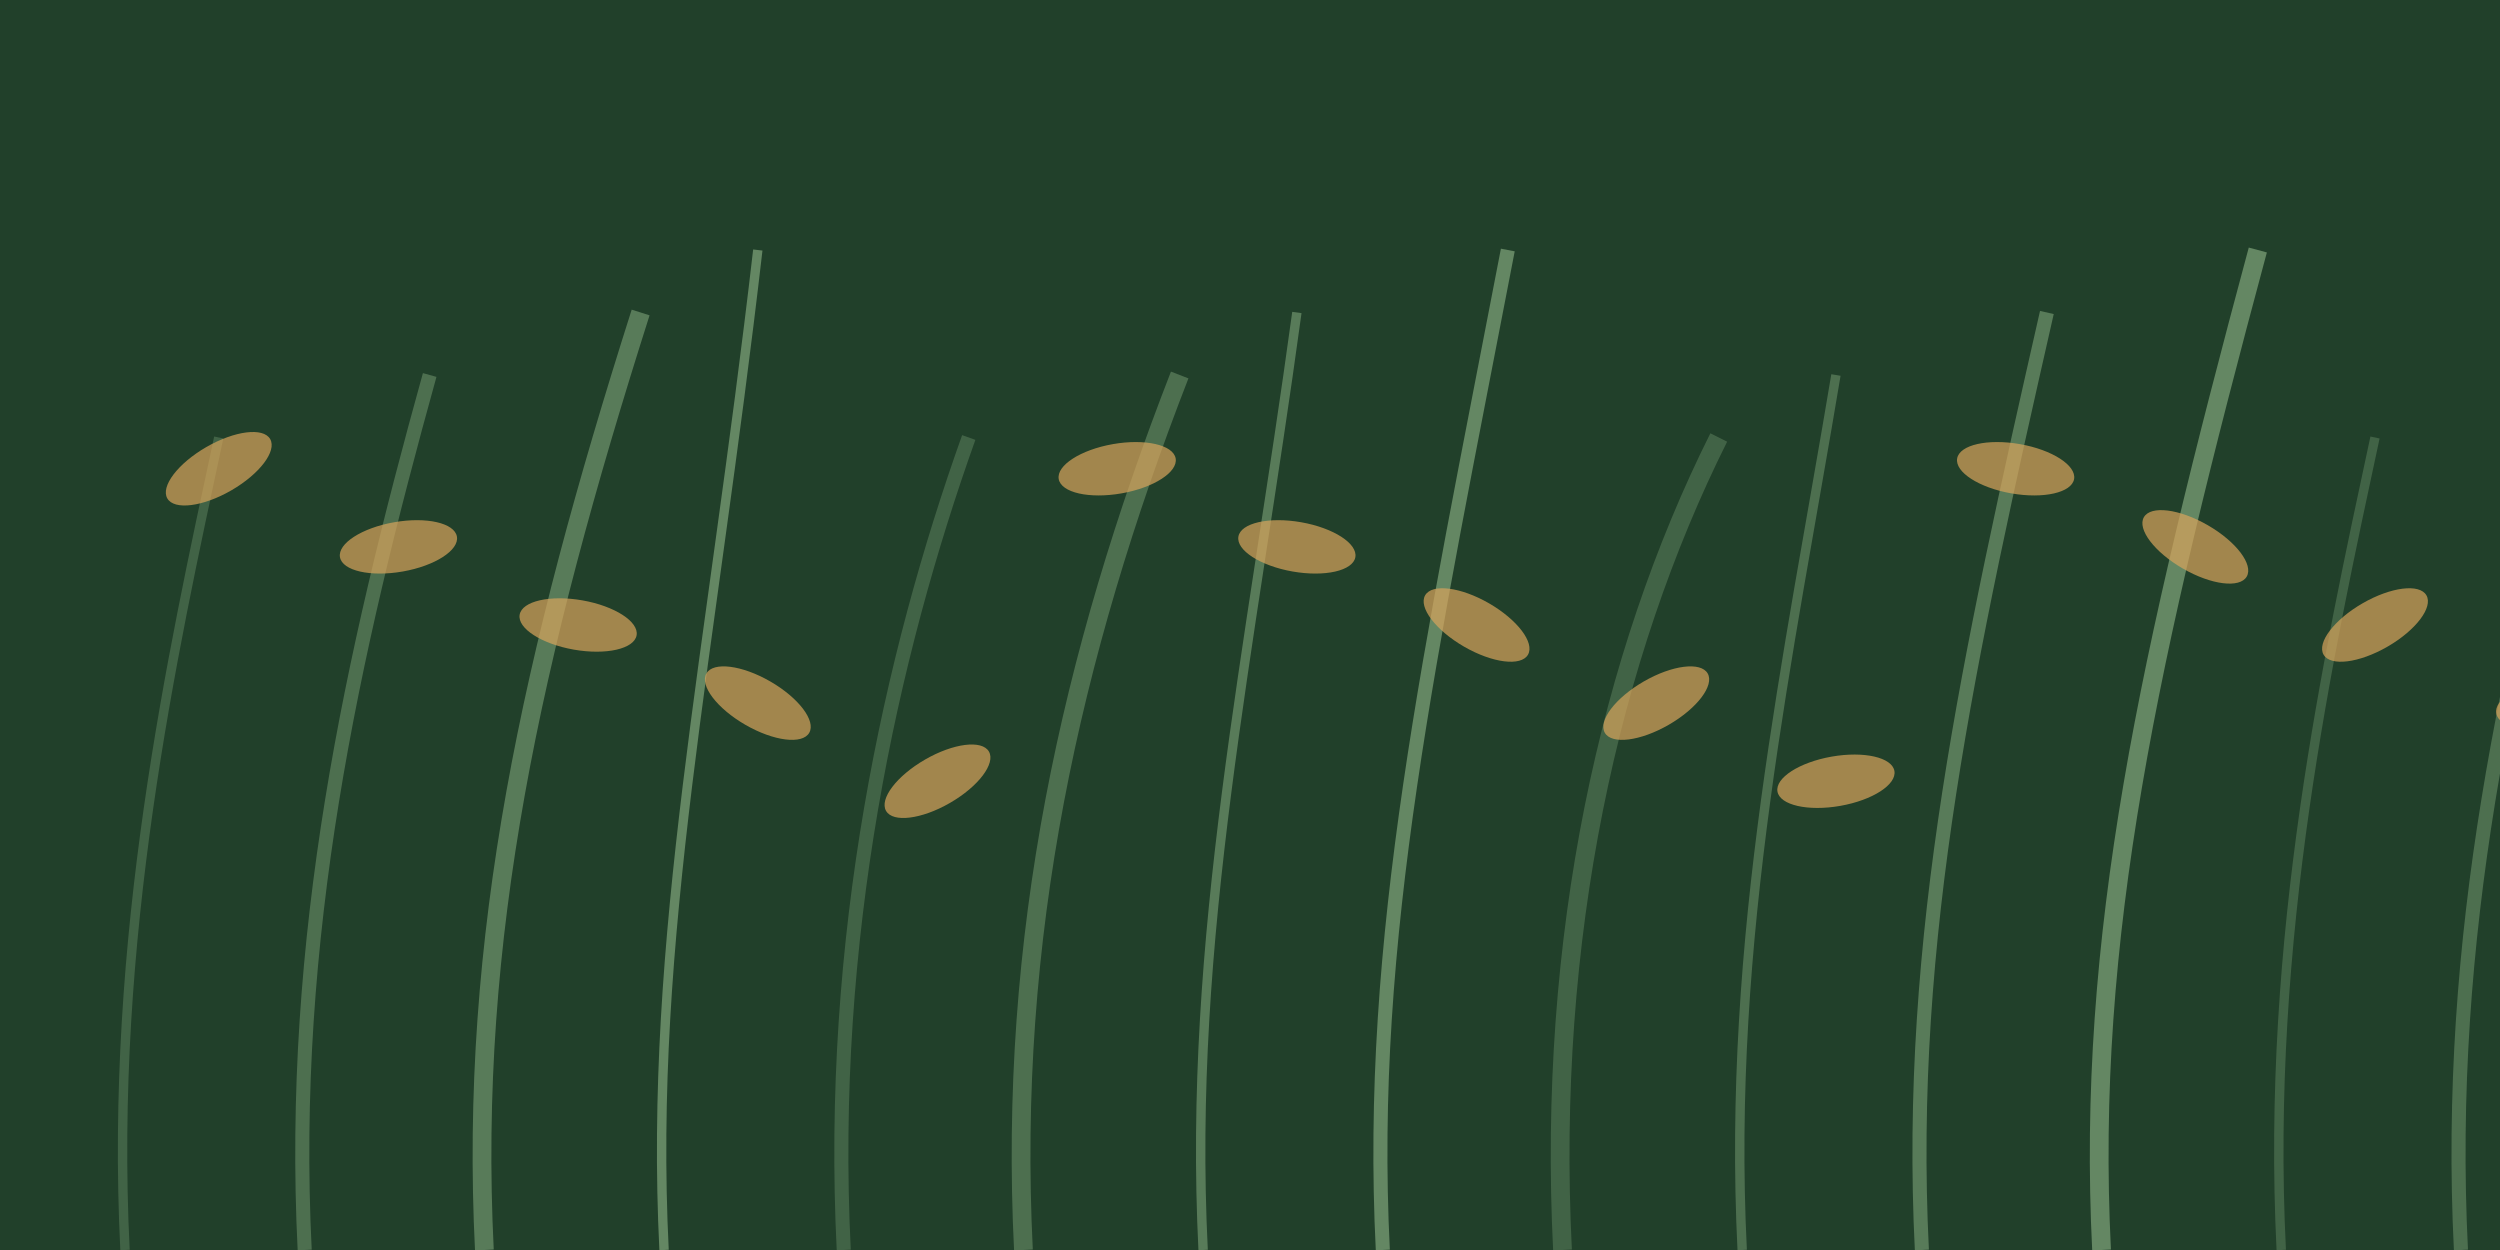
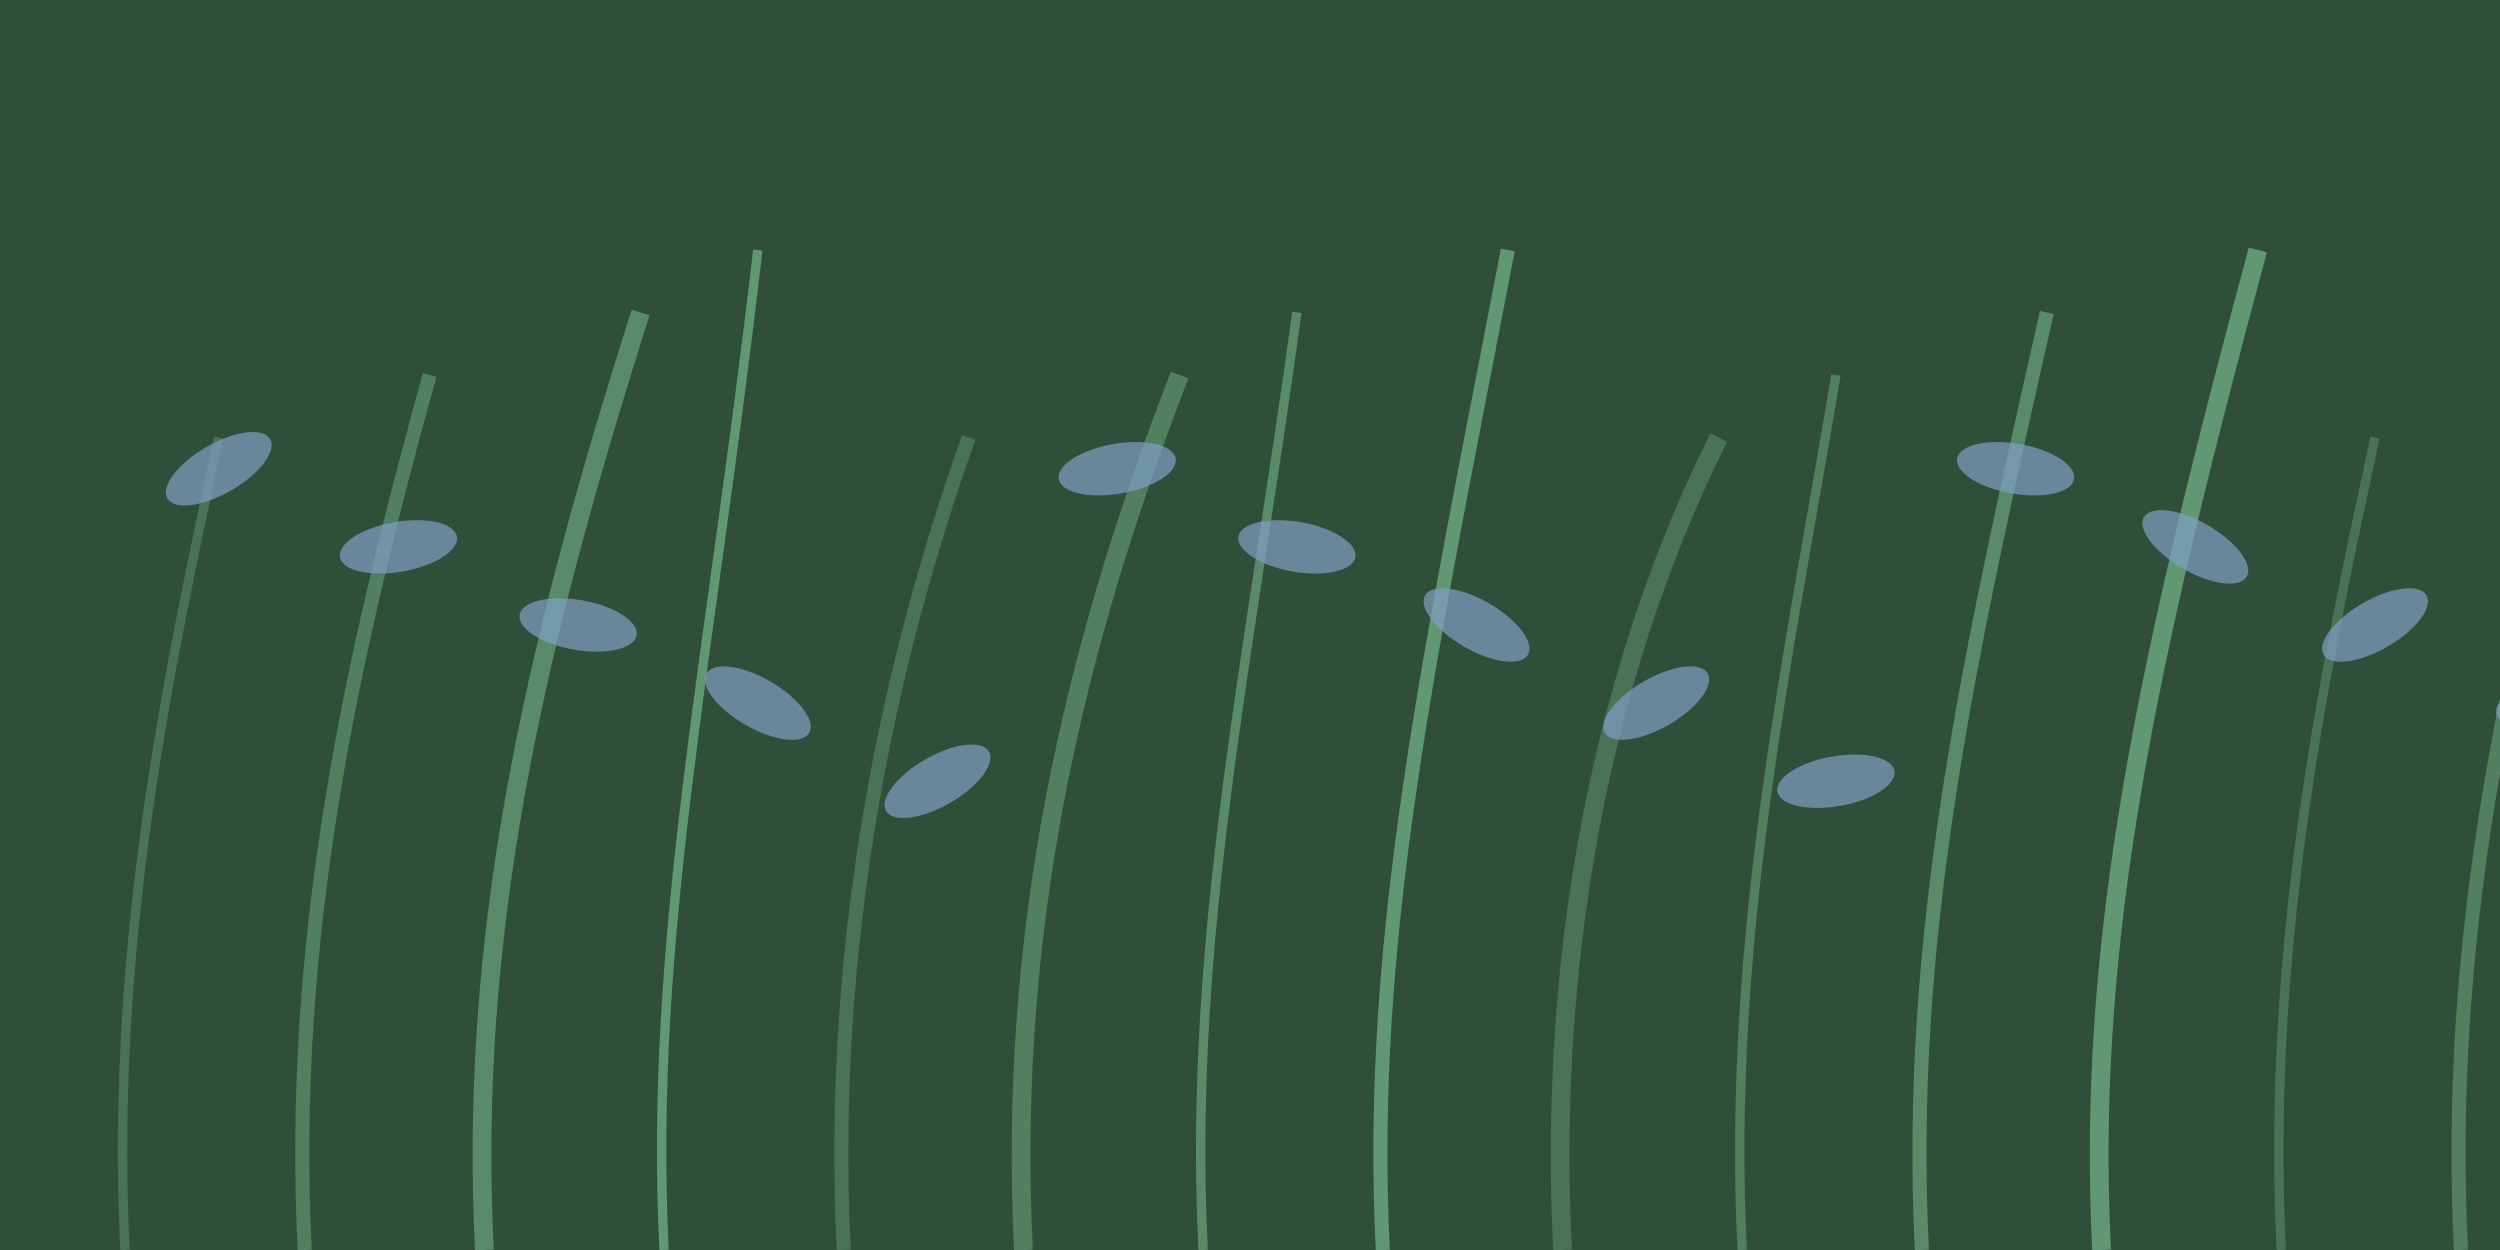
<svg xmlns="http://www.w3.org/2000/svg" viewBox="0 0 1600 800">
-   <rect width="1600" height="800" fill="#21402a" />
-   <path d="M80 800c-10-200 30-380 60-520" stroke="#7fa37a" stroke-width="6" fill="none" opacity="0.35" />
-   <ellipse cx="140" cy="300" rx="38" ry="16" transform="rotate(-30 140 300)" fill="#d9a45b" opacity=".7" />
-   <path d="M195 800c-10-200 30-380 80-560" stroke="#7fa37a" stroke-width="9" fill="none" opacity="0.47" />
-   <ellipse cx="255" cy="350" rx="38" ry="16" transform="rotate(-10 255 350)" fill="#d9a45b" opacity=".7" />
-   <path d="M310 800c-10-200 30-380 100-600" stroke="#7fa37a" stroke-width="12" fill="none" opacity="0.59" />
-   <ellipse cx="370" cy="400" rx="38" ry="16" transform="rotate(10 370 400)" fill="#d9a45b" opacity=".7" />
-   <path d="M425 800c-10-200 30-380 60-640" stroke="#7fa37a" stroke-width="6" fill="none" opacity="0.71" />
-   <ellipse cx="485" cy="450" rx="38" ry="16" transform="rotate(30 485 450)" fill="#d9a45b" opacity=".7" />
-   <path d="M540 800c-10-200 30-380 80-520" stroke="#7fa37a" stroke-width="9" fill="none" opacity="0.35" />
-   <ellipse cx="600" cy="500" rx="38" ry="16" transform="rotate(-30 600 500)" fill="#d9a45b" opacity=".7" />
-   <path d="M655 800c-10-200 30-380 100-560" stroke="#7fa37a" stroke-width="12" fill="none" opacity="0.47" />
-   <ellipse cx="715" cy="300" rx="38" ry="16" transform="rotate(-10 715 300)" fill="#d9a45b" opacity=".7" />
-   <path d="M770 800c-10-200 30-380 60-600" stroke="#7fa37a" stroke-width="6" fill="none" opacity="0.59" />
-   <ellipse cx="830" cy="350" rx="38" ry="16" transform="rotate(10 830 350)" fill="#d9a45b" opacity=".7" />
-   <path d="M885 800c-10-200 30-380 80-640" stroke="#7fa37a" stroke-width="9" fill="none" opacity="0.71" />
-   <ellipse cx="945" cy="400" rx="38" ry="16" transform="rotate(30 945 400)" fill="#d9a45b" opacity=".7" />
-   <path d="M1000 800c-10-200 30-380 100-520" stroke="#7fa37a" stroke-width="12" fill="none" opacity="0.35" />
-   <ellipse cx="1060" cy="450" rx="38" ry="16" transform="rotate(-30 1060 450)" fill="#d9a45b" opacity=".7" />
-   <path d="M1115 800c-10-200 30-380 60-560" stroke="#7fa37a" stroke-width="6" fill="none" opacity="0.47" />
-   <ellipse cx="1175" cy="500" rx="38" ry="16" transform="rotate(-10 1175 500)" fill="#d9a45b" opacity=".7" />
-   <path d="M1230 800c-10-200 30-380 80-600" stroke="#7fa37a" stroke-width="9" fill="none" opacity="0.59" />
-   <ellipse cx="1290" cy="300" rx="38" ry="16" transform="rotate(10 1290 300)" fill="#d9a45b" opacity=".7" />
-   <path d="M1345 800c-10-200 30-380 100-640" stroke="#7fa37a" stroke-width="12" fill="none" opacity="0.71" />
-   <ellipse cx="1405" cy="350" rx="38" ry="16" transform="rotate(30 1405 350)" fill="#d9a45b" opacity=".7" />
-   <path d="M1460 800c-10-200 30-380 60-520" stroke="#7fa37a" stroke-width="6" fill="none" opacity="0.35" />
-   <ellipse cx="1520" cy="400" rx="38" ry="16" transform="rotate(-30 1520 400)" fill="#d9a45b" opacity=".7" />
-   <path d="M1575 800c-10-200 30-380 80-560" stroke="#7fa37a" stroke-width="9" fill="none" opacity="0.47" />
-   <ellipse cx="1635" cy="450" rx="38" ry="16" transform="rotate(-10 1635 450)" fill="#d9a45b" opacity=".7" />
+   <rect width="1600" height="800" fill="#2f4f3a" />
+   <path d="M80 800c-10-200 30-380 60-520" stroke="#77b48a" stroke-width="6" fill="none" opacity="0.35" />
+   <ellipse cx="140" cy="300" rx="38" ry="16" transform="rotate(-30 140 300)" fill="#809ec4" opacity=".7" />
+   <path d="M195 800c-10-200 30-380 80-560" stroke="#77b48a" stroke-width="9" fill="none" opacity="0.47" />
+   <ellipse cx="255" cy="350" rx="38" ry="16" transform="rotate(-10 255 350)" fill="#809ec4" opacity=".7" />
+   <path d="M310 800c-10-200 30-380 100-600" stroke="#77b48a" stroke-width="12" fill="none" opacity="0.59" />
+   <ellipse cx="370" cy="400" rx="38" ry="16" transform="rotate(10 370 400)" fill="#809ec4" opacity=".7" />
+   <path d="M425 800c-10-200 30-380 60-640" stroke="#77b48a" stroke-width="6" fill="none" opacity="0.71" />
+   <ellipse cx="485" cy="450" rx="38" ry="16" transform="rotate(30 485 450)" fill="#809ec4" opacity=".7" />
+   <path d="M540 800c-10-200 30-380 80-520" stroke="#77b48a" stroke-width="9" fill="none" opacity="0.35" />
+   <ellipse cx="600" cy="500" rx="38" ry="16" transform="rotate(-30 600 500)" fill="#809ec4" opacity=".7" />
+   <path d="M655 800c-10-200 30-380 100-560" stroke="#77b48a" stroke-width="12" fill="none" opacity="0.47" />
+   <ellipse cx="715" cy="300" rx="38" ry="16" transform="rotate(-10 715 300)" fill="#809ec4" opacity=".7" />
+   <path d="M770 800c-10-200 30-380 60-600" stroke="#77b48a" stroke-width="6" fill="none" opacity="0.59" />
+   <ellipse cx="830" cy="350" rx="38" ry="16" transform="rotate(10 830 350)" fill="#809ec4" opacity=".7" />
+   <path d="M885 800c-10-200 30-380 80-640" stroke="#77b48a" stroke-width="9" fill="none" opacity="0.71" />
+   <ellipse cx="945" cy="400" rx="38" ry="16" transform="rotate(30 945 400)" fill="#809ec4" opacity=".7" />
+   <path d="M1000 800c-10-200 30-380 100-520" stroke="#77b48a" stroke-width="12" fill="none" opacity="0.35" />
+   <ellipse cx="1060" cy="450" rx="38" ry="16" transform="rotate(-30 1060 450)" fill="#809ec4" opacity=".7" />
+   <path d="M1115 800c-10-200 30-380 60-560" stroke="#77b48a" stroke-width="6" fill="none" opacity="0.47" />
+   <ellipse cx="1175" cy="500" rx="38" ry="16" transform="rotate(-10 1175 500)" fill="#809ec4" opacity=".7" />
+   <path d="M1230 800c-10-200 30-380 80-600" stroke="#77b48a" stroke-width="9" fill="none" opacity="0.59" />
+   <ellipse cx="1290" cy="300" rx="38" ry="16" transform="rotate(10 1290 300)" fill="#809ec4" opacity=".7" />
+   <path d="M1345 800c-10-200 30-380 100-640" stroke="#77b48a" stroke-width="12" fill="none" opacity="0.71" />
+   <ellipse cx="1405" cy="350" rx="38" ry="16" transform="rotate(30 1405 350)" fill="#809ec4" opacity=".7" />
+   <path d="M1460 800c-10-200 30-380 60-520" stroke="#77b48a" stroke-width="6" fill="none" opacity="0.35" />
+   <ellipse cx="1520" cy="400" rx="38" ry="16" transform="rotate(-30 1520 400)" fill="#809ec4" opacity=".7" />
+   <path d="M1575 800c-10-200 30-380 80-560" stroke="#77b48a" stroke-width="9" fill="none" opacity="0.47" />
+   <ellipse cx="1635" cy="450" rx="38" ry="16" transform="rotate(-10 1635 450)" fill="#809ec4" opacity=".7" />
</svg>
